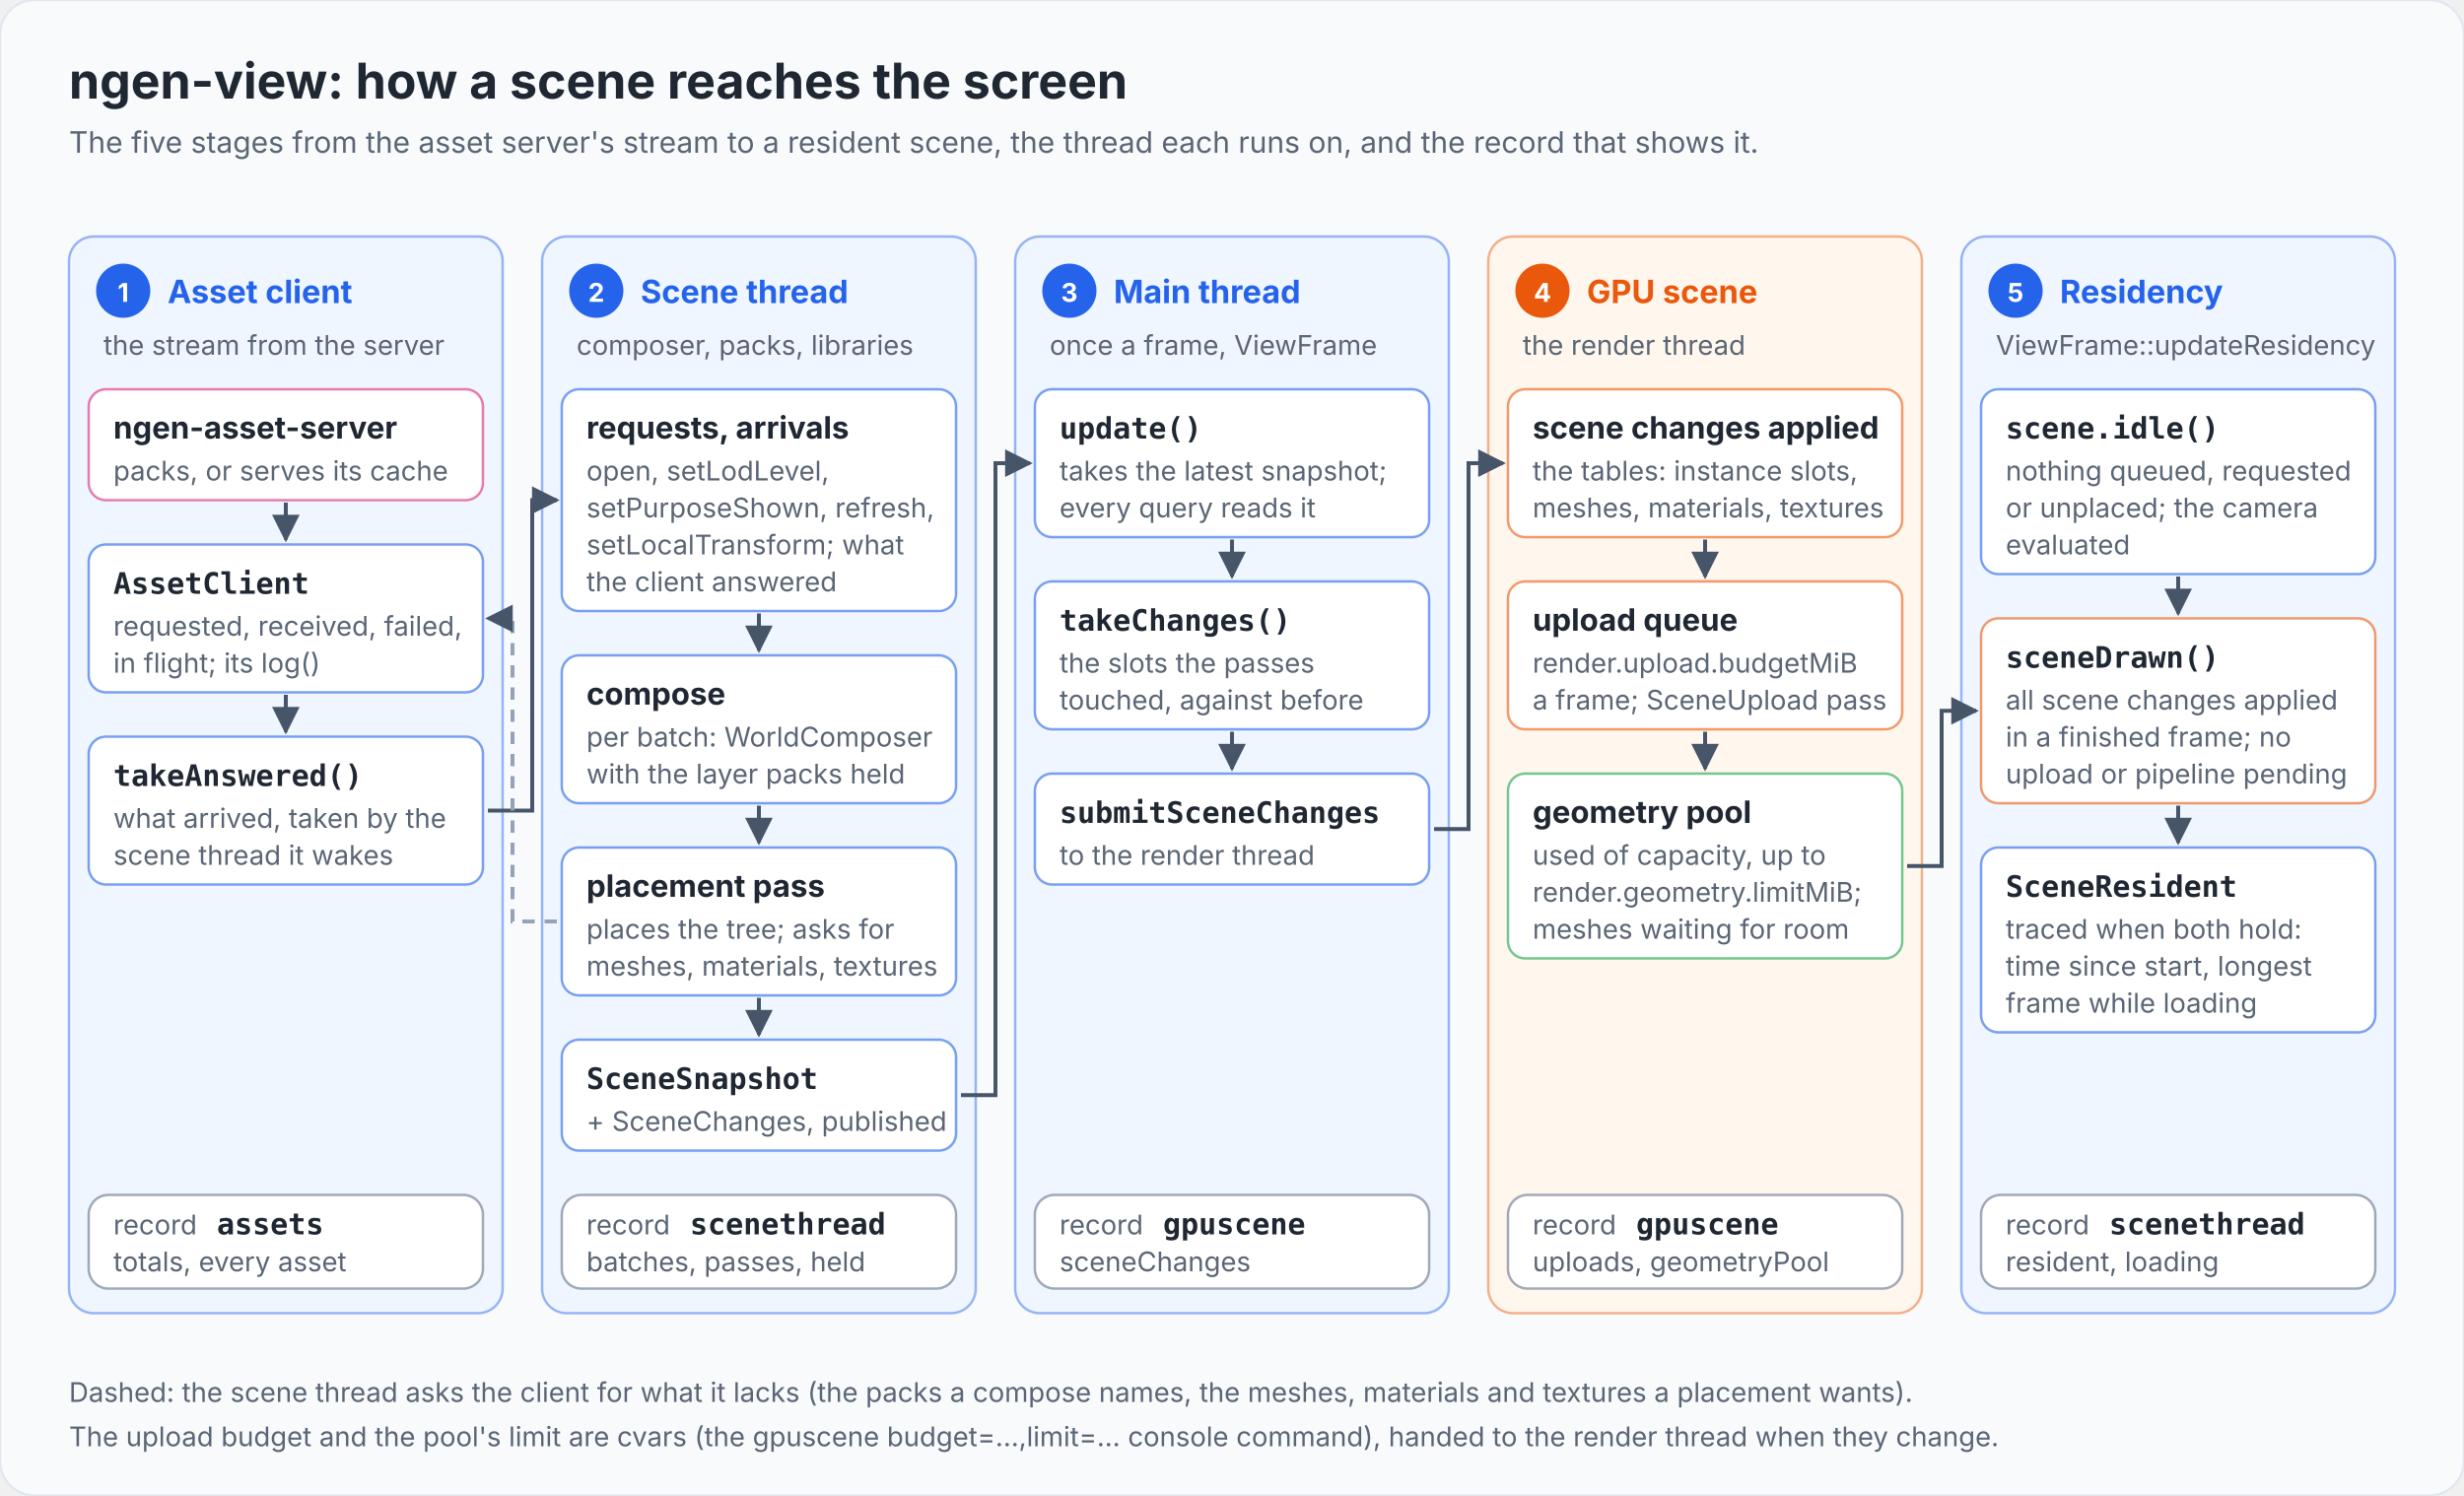
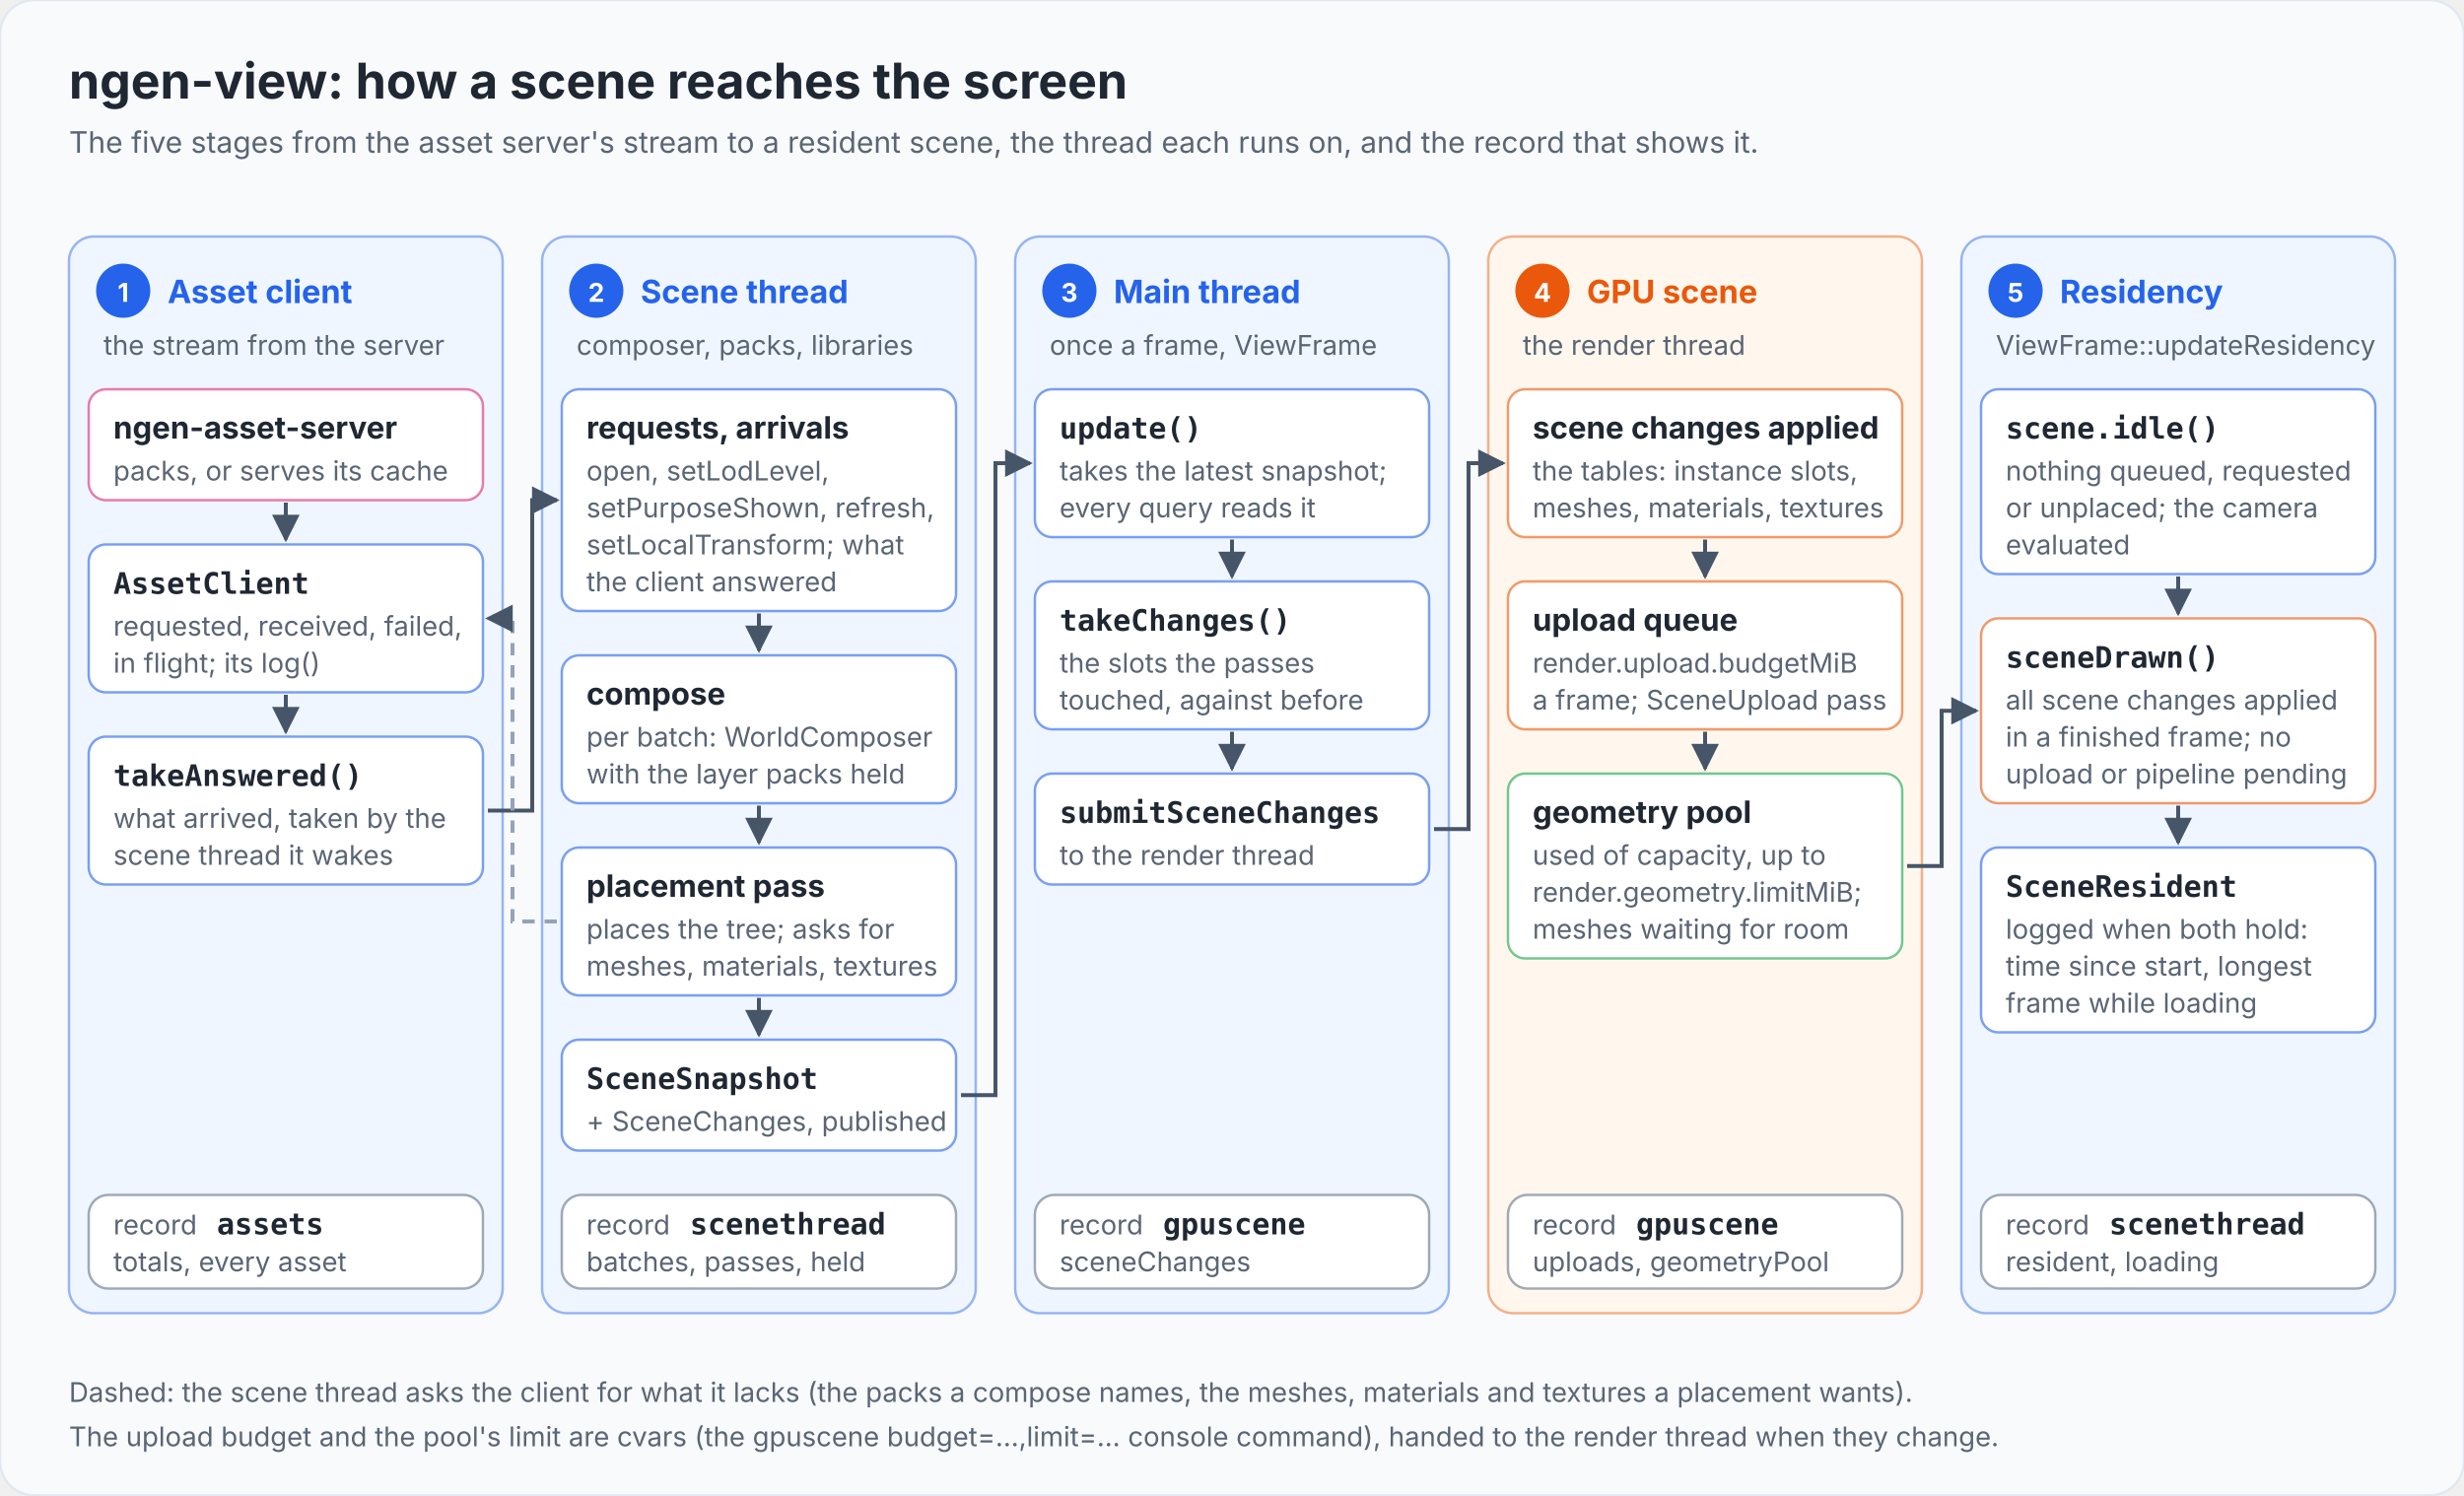
<svg xmlns="http://www.w3.org/2000/svg" width="1000" height="607" viewBox="0 0 1000 607" font-family="Inter, Segoe UI, Helvetica, Arial, sans-serif">
  <style>
    .title { font-size: 20px; font-weight: 700; fill: #1f2733; }
    .h { font-size: 13px; font-weight: 700; }
    .lib { font-size: 13.5px; font-weight: 700; fill: #1f2733; font-family: JetBrains Mono, Consolas, Menlo, monospace; }
    .m { font-size: 12px; font-weight: 700; fill: #1f2733; font-family: JetBrains Mono, Consolas, Menlo, monospace; }
    .sm { font-size: 11px; fill: #3a4452; font-family: JetBrains Mono, Consolas, Menlo, monospace; }
    .s { font-size: 11px; fill: #5a6575; }
    .t { font-size: 12.5px; fill: #3a4452; }
    .b { font-size: 12.5px; font-weight: 700; fill: #1f2733; }
    .tag { font-size: 10.5px; font-weight: 700; }
  </style>
  <defs>
    <marker id="arrow" viewBox="0 0 10 10" refX="9" refY="5" markerWidth="7" markerHeight="7" orient="auto">
      <path d="M0,0 L10,5 L0,10 z" fill="#475569" />
    </marker>
  </defs>
  <rect x="0" y="0" width="1000" height="607" rx="14" fill="#f8fafc" stroke="#e2e8f0" />
  <text x="28" y="40" class="title">ngen-view: how a scene reaches the screen</text>
  <text x="28" y="62" class="s" style="font-size:12px">The five stages from the asset server's stream to a resident scene, the thread each runs on, and the record that shows it.</text>
  <rect x="28" y="96" width="176" height="437" rx="10" fill="#eff6ff" stroke="#2563eb" stroke-opacity="0.45" />
  <circle cx="50" cy="118" r="11" fill="#2563eb" />
  <text x="50" y="122.5" class="tag" text-anchor="middle" fill="#ffffff">1</text>
  <text x="68" y="123" class="h" fill="#2563eb">Asset client</text>
  <text x="42" y="144" class="s">the stream from the server</text>
  <rect x="36" y="158" width="160" height="45" rx="7" fill="#ffffff" stroke="#db2777" stroke-opacity="0.6" />
  <text x="46" y="178" class="b">ngen-asset-server</text>
  <text x="46" y="195" class="s">packs, or serves its cache</text>
  <rect x="36" y="221" width="160" height="60" rx="7" fill="#ffffff" stroke="#2563eb" stroke-opacity="0.6" />
  <text x="46" y="241" class="m">AssetClient</text>
  <text x="46" y="258" class="s">requested, received, failed,</text>
  <text x="46" y="273" class="s">in flight; its log()</text>
  <line x1="116" y1="204" x2="116" y2="219" stroke="#475569" stroke-width="1.6" marker-end="url(#arrow)" />
  <rect x="36" y="299" width="160" height="60" rx="7" fill="#ffffff" stroke="#2563eb" stroke-opacity="0.6" />
  <text x="46" y="319" class="m">takeAnswered()</text>
  <text x="46" y="336" class="s">what arrived, taken by the</text>
  <text x="46" y="351" class="s">scene thread it wakes</text>
  <line x1="116" y1="282" x2="116" y2="297" stroke="#475569" stroke-width="1.6" marker-end="url(#arrow)" />
  <rect x="36" y="485" width="160" height="38" rx="8" fill="#ffffff" stroke="#64748b" stroke-opacity="0.6" />
  <text x="46" y="501" class="s">record</text>
  <text x="88" y="501" class="m">assets</text>
  <text x="46" y="516" class="s">totals, every asset</text>
  <rect x="220" y="96" width="176" height="437" rx="10" fill="#eff6ff" stroke="#2563eb" stroke-opacity="0.45" />
  <circle cx="242" cy="118" r="11" fill="#2563eb" />
  <text x="242" y="122.5" class="tag" text-anchor="middle" fill="#ffffff">2</text>
  <text x="260" y="123" class="h" fill="#2563eb">Scene thread</text>
  <text x="234" y="144" class="s">composer, packs, libraries</text>
  <rect x="228" y="158" width="160" height="90" rx="7" fill="#ffffff" stroke="#2563eb" stroke-opacity="0.6" />
  <text x="238" y="178" class="b">requests, arrivals</text>
  <text x="238" y="195" class="s">open, setLodLevel,</text>
  <text x="238" y="210" class="s">setPurposeShown, refresh,</text>
  <text x="238" y="225" class="s">setLocalTransform; what</text>
  <text x="238" y="240" class="s">the client answered</text>
  <rect x="228" y="266" width="160" height="60" rx="7" fill="#ffffff" stroke="#2563eb" stroke-opacity="0.6" />
  <text x="238" y="286" class="b">compose</text>
  <text x="238" y="303" class="s">per batch: WorldComposer</text>
  <text x="238" y="318" class="s">with the layer packs held</text>
  <line x1="308" y1="249" x2="308" y2="264" stroke="#475569" stroke-width="1.6" marker-end="url(#arrow)" />
  <rect x="228" y="344" width="160" height="60" rx="7" fill="#ffffff" stroke="#2563eb" stroke-opacity="0.6" />
  <text x="238" y="364" class="b">placement pass</text>
  <text x="238" y="381" class="s">places the tree; asks for</text>
  <text x="238" y="396" class="s">meshes, materials, textures</text>
  <line x1="308" y1="327" x2="308" y2="342" stroke="#475569" stroke-width="1.6" marker-end="url(#arrow)" />
  <rect x="228" y="422" width="160" height="45" rx="7" fill="#ffffff" stroke="#2563eb" stroke-opacity="0.6" />
  <text x="238" y="442" class="m">SceneSnapshot</text>
  <text x="238" y="459" class="s">+ SceneChanges, published</text>
  <line x1="308" y1="405" x2="308" y2="420" stroke="#475569" stroke-width="1.6" marker-end="url(#arrow)" />
  <rect x="228" y="485" width="160" height="38" rx="8" fill="#ffffff" stroke="#64748b" stroke-opacity="0.6" />
  <text x="238" y="501" class="s">record</text>
  <text x="280" y="501" class="m">scenethread</text>
  <text x="238" y="516" class="s">batches, passes, held</text>
  <rect x="412" y="96" width="176" height="437" rx="10" fill="#eff6ff" stroke="#2563eb" stroke-opacity="0.45" />
  <circle cx="434" cy="118" r="11" fill="#2563eb" />
  <text x="434" y="122.5" class="tag" text-anchor="middle" fill="#ffffff">3</text>
  <text x="452" y="123" class="h" fill="#2563eb">Main thread</text>
  <text x="426" y="144" class="s">once a frame, ViewFrame</text>
  <rect x="420" y="158" width="160" height="60" rx="7" fill="#ffffff" stroke="#2563eb" stroke-opacity="0.6" />
  <text x="430" y="178" class="m">update()</text>
  <text x="430" y="195" class="s">takes the latest snapshot;</text>
  <text x="430" y="210" class="s">every query reads it</text>
  <rect x="420" y="236" width="160" height="60" rx="7" fill="#ffffff" stroke="#2563eb" stroke-opacity="0.6" />
  <text x="430" y="256" class="m">takeChanges()</text>
  <text x="430" y="273" class="s">the slots the passes</text>
  <text x="430" y="288" class="s">touched, against before</text>
  <line x1="500" y1="219" x2="500" y2="234" stroke="#475569" stroke-width="1.6" marker-end="url(#arrow)" />
  <rect x="420" y="314" width="160" height="45" rx="7" fill="#ffffff" stroke="#2563eb" stroke-opacity="0.6" />
  <text x="430" y="334" class="m">submitSceneChanges</text>
  <text x="430" y="351" class="s">to the render thread</text>
  <line x1="500" y1="297" x2="500" y2="312" stroke="#475569" stroke-width="1.6" marker-end="url(#arrow)" />
  <rect x="420" y="485" width="160" height="38" rx="8" fill="#ffffff" stroke="#64748b" stroke-opacity="0.6" />
  <text x="430" y="501" class="s">record</text>
  <text x="472" y="501" class="m">gpuscene</text>
  <text x="430" y="516" class="s">sceneChanges</text>
  <rect x="604" y="96" width="176" height="437" rx="10" fill="#fff7ed" stroke="#ea580c" stroke-opacity="0.45" />
  <circle cx="626" cy="118" r="11" fill="#ea580c" />
  <text x="626" y="122.5" class="tag" text-anchor="middle" fill="#ffffff">4</text>
  <text x="644" y="123" class="h" fill="#ea580c">GPU scene</text>
  <text x="618" y="144" class="s">the render thread</text>
  <rect x="612" y="158" width="160" height="60" rx="7" fill="#ffffff" stroke="#ea580c" stroke-opacity="0.6" />
  <text x="622" y="178" class="b">scene changes applied</text>
  <text x="622" y="195" class="s">the tables: instance slots,</text>
  <text x="622" y="210" class="s">meshes, materials, textures</text>
  <rect x="612" y="236" width="160" height="60" rx="7" fill="#ffffff" stroke="#ea580c" stroke-opacity="0.6" />
  <text x="622" y="256" class="b">upload queue</text>
  <text x="622" y="273" class="s">render.upload.budgetMiB</text>
  <text x="622" y="288" class="s">a frame; SceneUpload pass</text>
  <line x1="692" y1="219" x2="692" y2="234" stroke="#475569" stroke-width="1.6" marker-end="url(#arrow)" />
  <rect x="612" y="314" width="160" height="75" rx="7" fill="#ffffff" stroke="#16a34a" stroke-opacity="0.6" />
  <text x="622" y="334" class="b">geometry pool</text>
  <text x="622" y="351" class="s">used of capacity, up to</text>
  <text x="622" y="366" class="s">render.geometry.limitMiB;</text>
  <text x="622" y="381" class="s">meshes waiting for room</text>
  <line x1="692" y1="297" x2="692" y2="312" stroke="#475569" stroke-width="1.6" marker-end="url(#arrow)" />
  <rect x="612" y="485" width="160" height="38" rx="8" fill="#ffffff" stroke="#64748b" stroke-opacity="0.6" />
  <text x="622" y="501" class="s">record</text>
  <text x="664" y="501" class="m">gpuscene</text>
  <text x="622" y="516" class="s">uploads, geometryPool</text>
  <rect x="796" y="96" width="176" height="437" rx="10" fill="#eff6ff" stroke="#2563eb" stroke-opacity="0.45" />
  <circle cx="818" cy="118" r="11" fill="#2563eb" />
  <text x="818" y="122.5" class="tag" text-anchor="middle" fill="#ffffff">5</text>
  <text x="836" y="123" class="h" fill="#2563eb">Residency</text>
  <text x="810" y="144" class="s">ViewFrame::updateResidency</text>
  <rect x="804" y="158" width="160" height="75" rx="7" fill="#ffffff" stroke="#2563eb" stroke-opacity="0.6" />
  <text x="814" y="178" class="m">scene.idle()</text>
  <text x="814" y="195" class="s">nothing queued, requested</text>
  <text x="814" y="210" class="s">or unplaced; the camera</text>
  <text x="814" y="225" class="s">evaluated</text>
  <rect x="804" y="251" width="160" height="75" rx="7" fill="#ffffff" stroke="#ea580c" stroke-opacity="0.6" />
  <text x="814" y="271" class="m">sceneDrawn()</text>
  <text x="814" y="288" class="s">all scene changes applied</text>
  <text x="814" y="303" class="s">in a finished frame; no</text>
  <text x="814" y="318" class="s">upload or pipeline pending</text>
  <line x1="884" y1="234" x2="884" y2="249" stroke="#475569" stroke-width="1.6" marker-end="url(#arrow)" />
  <rect x="804" y="344" width="160" height="75" rx="7" fill="#ffffff" stroke="#2563eb" stroke-opacity="0.6" />
  <text x="814" y="364" class="m">SceneResident</text>
-   <text x="814" y="381" class="s">traced when both hold:</text>
+   <text x="814" y="381" class="s">logged when both hold:</text>
  <text x="814" y="396" class="s">time since start, longest</text>
  <text x="814" y="411" class="s">frame while loading</text>
  <line x1="884" y1="327" x2="884" y2="342" stroke="#475569" stroke-width="1.6" marker-end="url(#arrow)" />
  <rect x="804" y="485" width="160" height="38" rx="8" fill="#ffffff" stroke="#64748b" stroke-opacity="0.6" />
  <text x="814" y="501" class="s">record</text>
  <text x="856" y="501" class="m">scenethread</text>
  <text x="814" y="516" class="s">resident, loading</text>
  <path d="M198,329 H216 V203 H226" fill="none" stroke="#475569" stroke-width="1.6" marker-end="url(#arrow)" />
  <path d="M390,444.5 H404 V188 H418" fill="none" stroke="#475569" stroke-width="1.6" marker-end="url(#arrow)" />
  <path d="M582,336.5 H596 V188 H610" fill="none" stroke="#475569" stroke-width="1.6" marker-end="url(#arrow)" />
  <path d="M774,351.5 H788 V288.5 H802" fill="none" stroke="#475569" stroke-width="1.6" marker-end="url(#arrow)" />
  <path d="M226,374 H208 V251 H198" fill="none" stroke="#94a3b8" stroke-width="1.6" stroke-dasharray="5 4" marker-end="url(#arrow)" />
  <text x="28" y="569" class="s">Dashed: the scene thread asks the client for what it lacks (the packs a compose names, the meshes, materials and textures a placement wants).</text>
  <text x="28" y="587" class="s">The upload budget and the pool's limit are cvars (the gpuscene budget=…,limit=… console command), handed to the render thread when they change.</text>
</svg>
